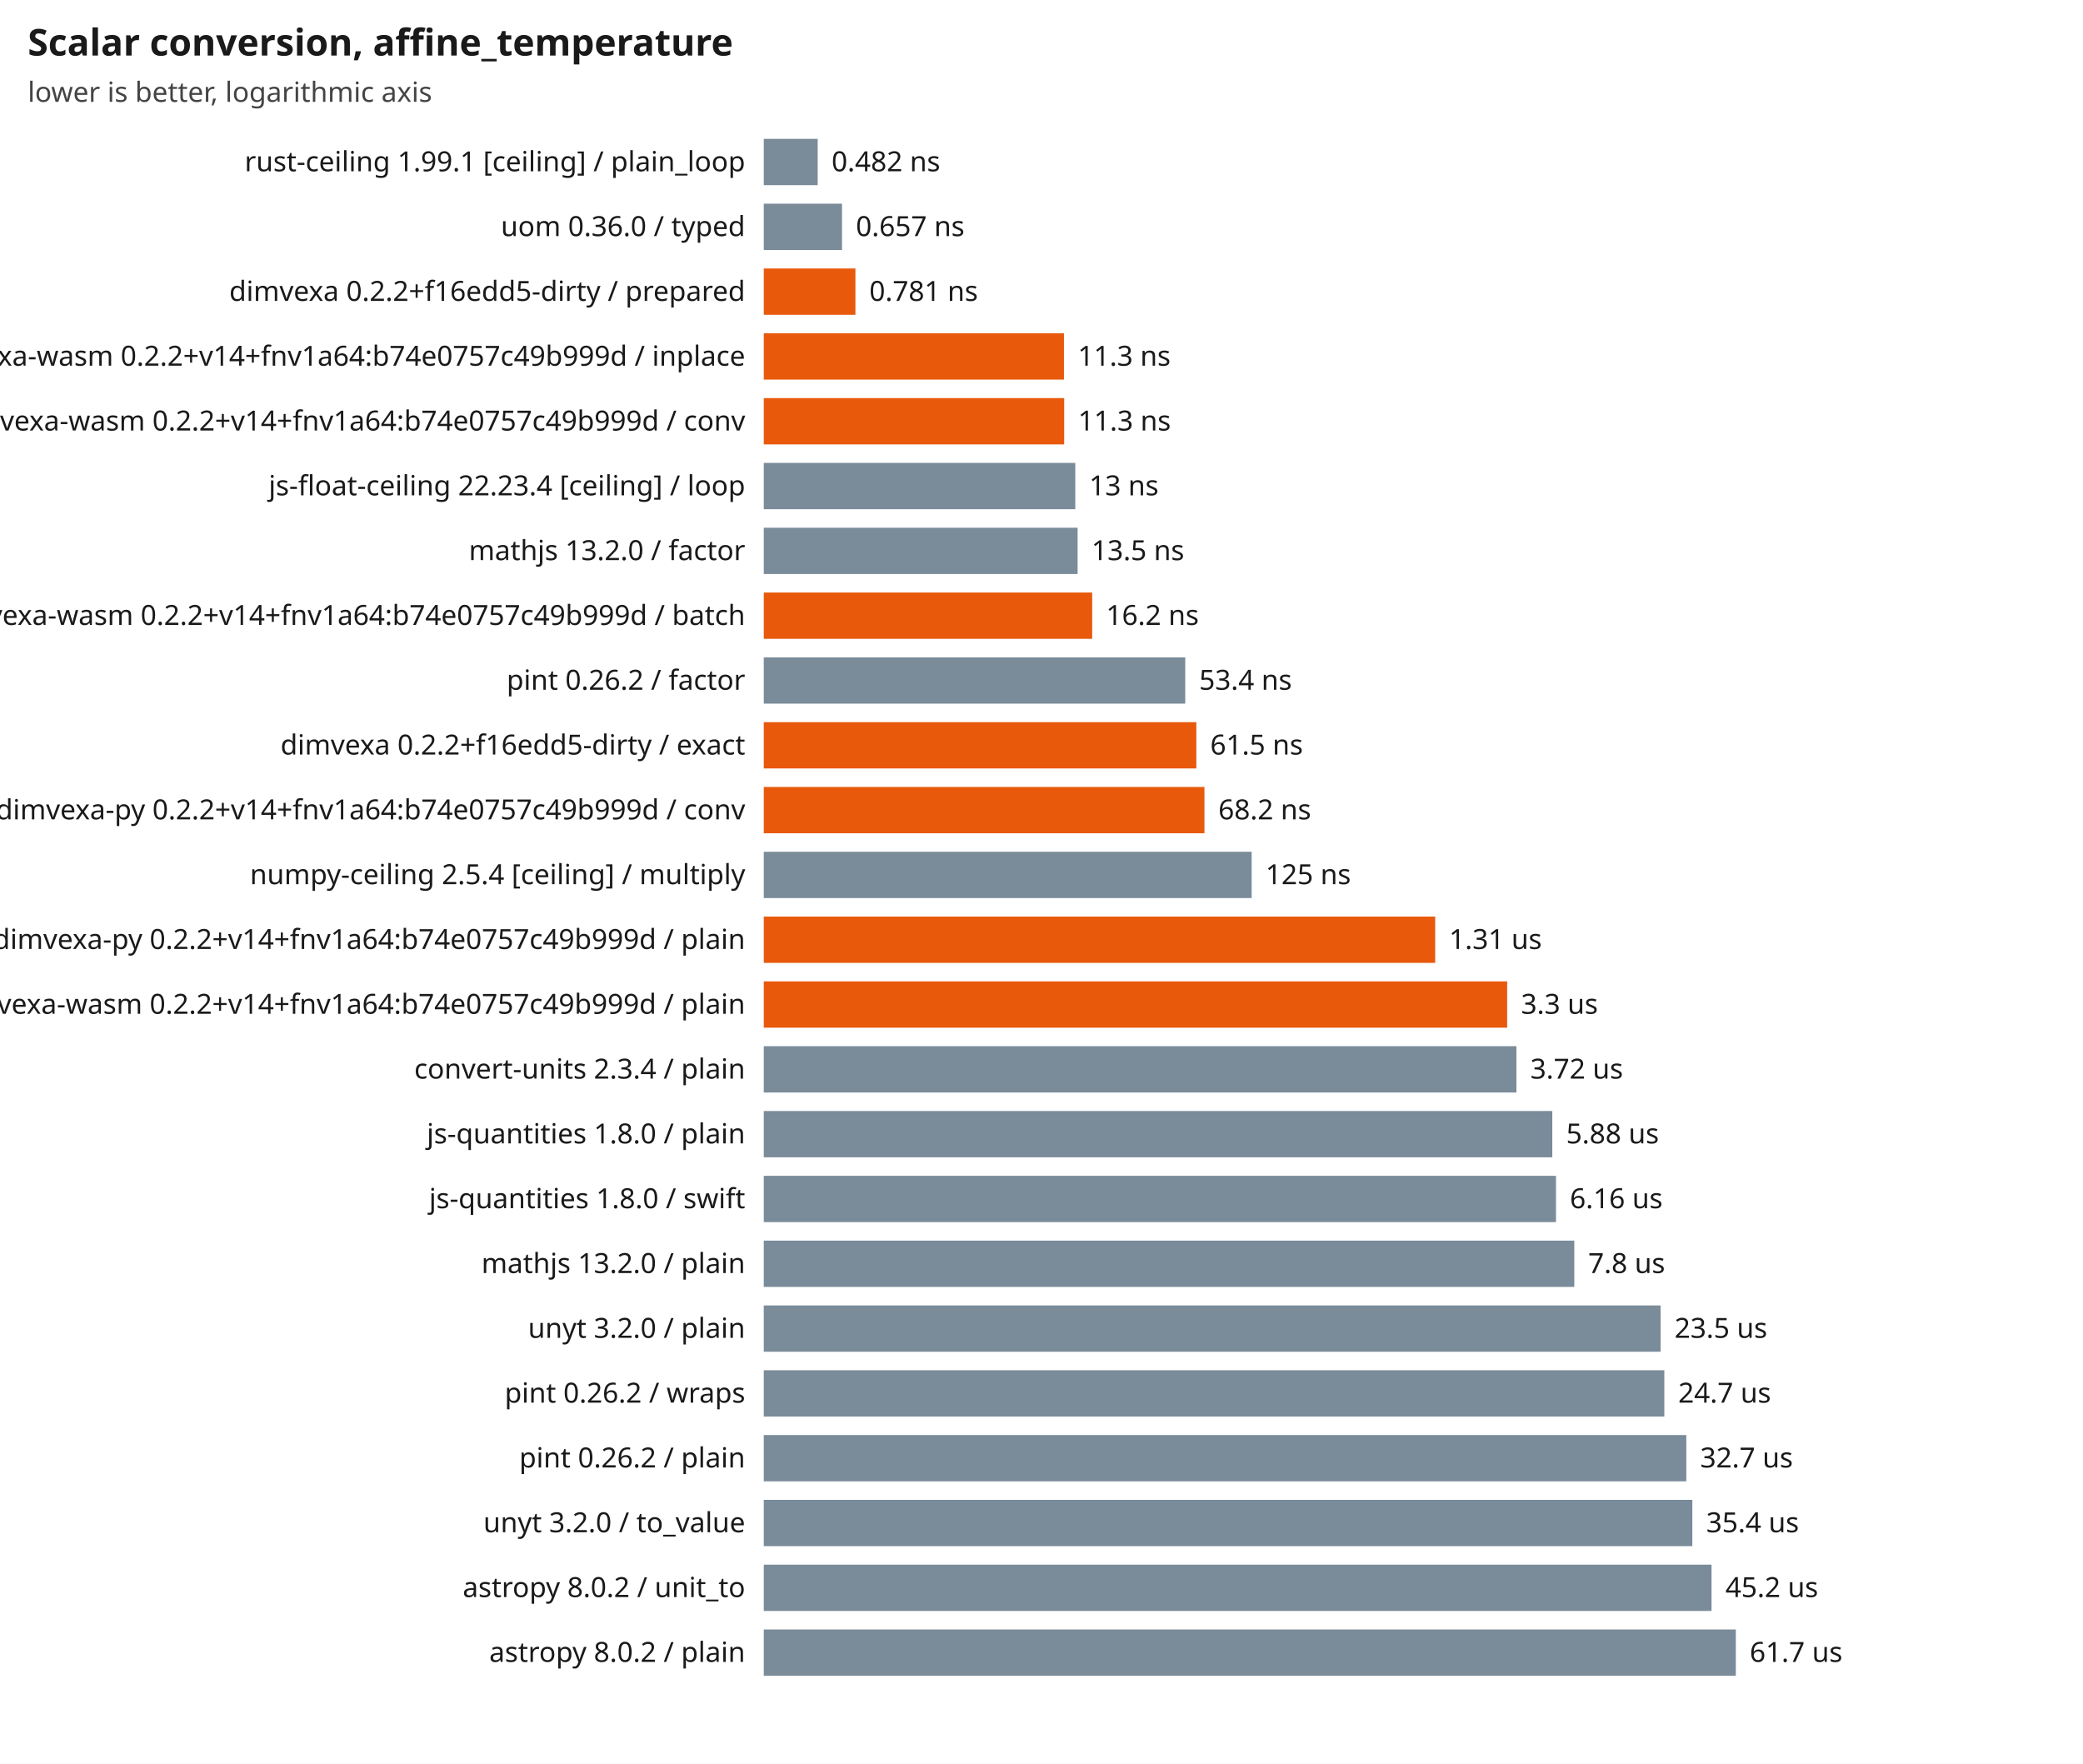
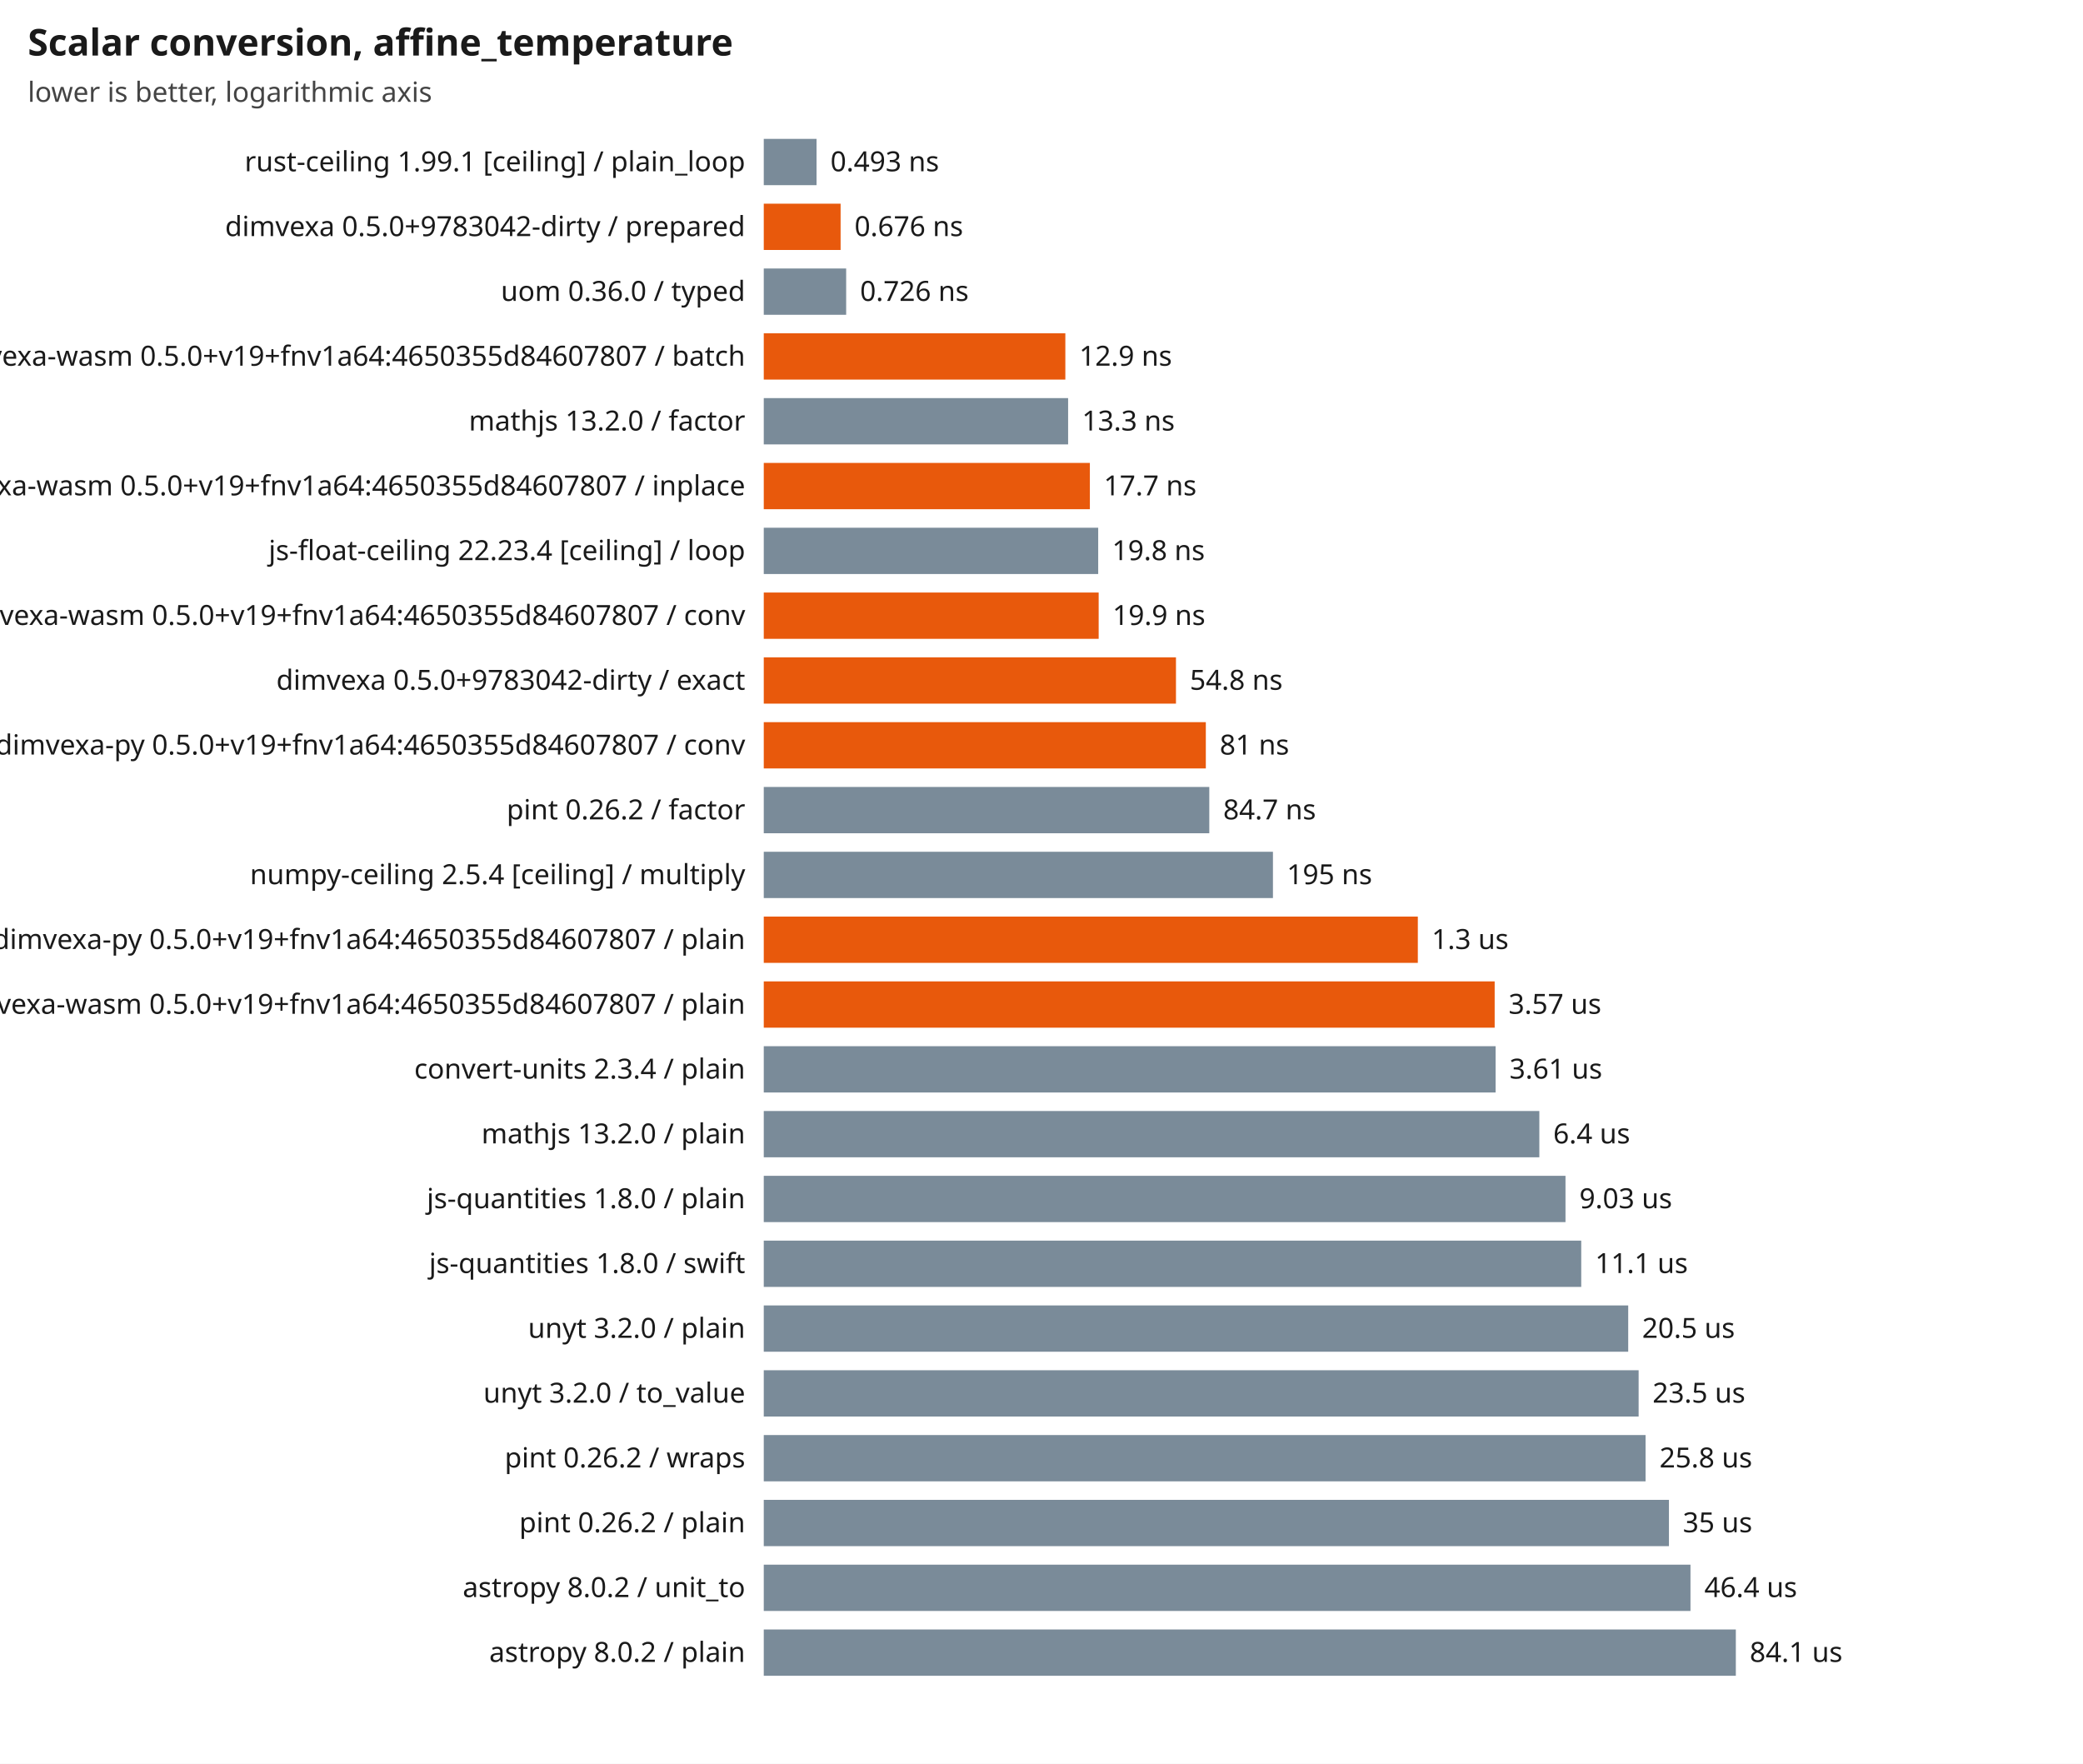
<svg xmlns="http://www.w3.org/2000/svg" width="900" height="762" viewBox="0 0 900 762" role="img" aria-label="Scalar conversion, affine_temperature">
  <rect width="900" height="762" fill="#ffffff" />
  <text x="12" y="24" font-family="sans-serif" font-size="16" font-weight="bold" fill="#1a1a1a">Scalar conversion, affine_temperature</text>
  <text x="12" y="44" font-family="sans-serif" font-size="12" fill="#444444">lower is better, logarithmic axis</text>
  <text x="322" y="74" text-anchor="end" font-family="sans-serif" font-size="12" fill="#1a1a1a">rust-ceiling 1.99.1 [ceiling] / plain_loop</text>
-   <rect x="330" y="60" width="23.3" height="20" fill="#7a8b99" />
-   <text x="359.3" y="74" font-family="sans-serif" font-size="12" fill="#1a1a1a">0.482 ns</text>
-   <text x="322" y="102" text-anchor="end" font-family="sans-serif" font-size="12" fill="#1a1a1a">uom 0.36.0 / typed</text>
-   <rect x="330" y="88" width="33.8" height="20" fill="#7a8b99" />
-   <text x="369.8" y="102" font-family="sans-serif" font-size="12" fill="#1a1a1a">0.657 ns</text>
-   <text x="322" y="130" text-anchor="end" font-family="sans-serif" font-size="12" fill="#1a1a1a">dimvexa 0.2.2+f16edd5-dirty / prepared</text>
-   <rect x="330" y="116" width="39.6" height="20" fill="#e8590c" />
-   <text x="375.6" y="130" font-family="sans-serif" font-size="12" fill="#1a1a1a">0.781 ns</text>
-   <text x="322" y="158" text-anchor="end" font-family="sans-serif" font-size="12" fill="#1a1a1a">dimvexa-wasm 0.2.2+v14+fnv1a64:b74e0757c49b999d / inplace</text>
-   <rect x="330" y="144" width="129.7" height="20" fill="#e8590c" />
-   <text x="465.7" y="158" font-family="sans-serif" font-size="12" fill="#1a1a1a">11.3 ns</text>
-   <text x="322" y="186" text-anchor="end" font-family="sans-serif" font-size="12" fill="#1a1a1a">dimvexa-wasm 0.2.2+v14+fnv1a64:b74e0757c49b999d / conv</text>
-   <rect x="330" y="172" width="129.8" height="20" fill="#e8590c" />
-   <text x="465.8" y="186" font-family="sans-serif" font-size="12" fill="#1a1a1a">11.3 ns</text>
-   <text x="322" y="214" text-anchor="end" font-family="sans-serif" font-size="12" fill="#1a1a1a">js-float-ceiling 22.23.4 [ceiling] / loop</text>
-   <rect x="330" y="200" width="134.6" height="20" fill="#7a8b99" />
-   <text x="470.6" y="214" font-family="sans-serif" font-size="12" fill="#1a1a1a">13 ns</text>
-   <text x="322" y="242" text-anchor="end" font-family="sans-serif" font-size="12" fill="#1a1a1a">mathjs 13.2.0 / factor</text>
-   <rect x="330" y="228" width="135.6" height="20" fill="#7a8b99" />
-   <text x="471.6" y="242" font-family="sans-serif" font-size="12" fill="#1a1a1a">13.5 ns</text>
-   <text x="322" y="270" text-anchor="end" font-family="sans-serif" font-size="12" fill="#1a1a1a">dimvexa-wasm 0.2.2+v14+fnv1a64:b74e0757c49b999d / batch</text>
-   <rect x="330" y="256" width="141.9" height="20" fill="#e8590c" />
-   <text x="477.9" y="270" font-family="sans-serif" font-size="12" fill="#1a1a1a">16.2 ns</text>
-   <text x="322" y="298" text-anchor="end" font-family="sans-serif" font-size="12" fill="#1a1a1a">pint 0.26.2 / factor</text>
-   <rect x="330" y="284" width="182.1" height="20" fill="#7a8b99" />
-   <text x="518.1" y="298" font-family="sans-serif" font-size="12" fill="#1a1a1a">53.4 ns</text>
-   <text x="322" y="326" text-anchor="end" font-family="sans-serif" font-size="12" fill="#1a1a1a">dimvexa 0.2.2+f16edd5-dirty / exact</text>
-   <rect x="330" y="312" width="186.9" height="20" fill="#e8590c" />
-   <text x="522.9" y="326" font-family="sans-serif" font-size="12" fill="#1a1a1a">61.5 ns</text>
-   <text x="322" y="354" text-anchor="end" font-family="sans-serif" font-size="12" fill="#1a1a1a">dimvexa-py 0.2.2+v14+fnv1a64:b74e0757c49b999d / conv</text>
-   <rect x="330" y="340" width="190.4" height="20" fill="#e8590c" />
-   <text x="526.4" y="354" font-family="sans-serif" font-size="12" fill="#1a1a1a">68.2 ns</text>
+   <rect x="330" y="60" width="22.8" height="20" fill="#7a8b99" />
+   <text x="358.8" y="74" font-family="sans-serif" font-size="12" fill="#1a1a1a">0.493 ns</text>
+   <text x="322" y="102" text-anchor="end" font-family="sans-serif" font-size="12" fill="#1a1a1a">dimvexa 0.5.0+9783042-dirty / prepared</text>
+   <rect x="330" y="88" width="33.2" height="20" fill="#e8590c" />
+   <text x="369.2" y="102" font-family="sans-serif" font-size="12" fill="#1a1a1a">0.676 ns</text>
+   <text x="322" y="130" text-anchor="end" font-family="sans-serif" font-size="12" fill="#1a1a1a">uom 0.36.0 / typed</text>
+   <rect x="330" y="116" width="35.6" height="20" fill="#7a8b99" />
+   <text x="371.6" y="130" font-family="sans-serif" font-size="12" fill="#1a1a1a">0.726 ns</text>
+   <text x="322" y="158" text-anchor="end" font-family="sans-serif" font-size="12" fill="#1a1a1a">dimvexa-wasm 0.5.0+v19+fnv1a64:4650355d84607807 / batch</text>
+   <rect x="330" y="144" width="130.3" height="20" fill="#e8590c" />
+   <text x="466.3" y="158" font-family="sans-serif" font-size="12" fill="#1a1a1a">12.9 ns</text>
+   <text x="322" y="186" text-anchor="end" font-family="sans-serif" font-size="12" fill="#1a1a1a">mathjs 13.2.0 / factor</text>
+   <rect x="330" y="172" width="131.5" height="20" fill="#7a8b99" />
+   <text x="467.5" y="186" font-family="sans-serif" font-size="12" fill="#1a1a1a">13.3 ns</text>
+   <text x="322" y="214" text-anchor="end" font-family="sans-serif" font-size="12" fill="#1a1a1a">dimvexa-wasm 0.5.0+v19+fnv1a64:4650355d84607807 / inplace</text>
+   <rect x="330" y="200" width="140.9" height="20" fill="#e8590c" />
+   <text x="476.9" y="214" font-family="sans-serif" font-size="12" fill="#1a1a1a">17.7 ns</text>
+   <text x="322" y="242" text-anchor="end" font-family="sans-serif" font-size="12" fill="#1a1a1a">js-float-ceiling 22.23.4 [ceiling] / loop</text>
+   <rect x="330" y="228" width="144.5" height="20" fill="#7a8b99" />
+   <text x="480.5" y="242" font-family="sans-serif" font-size="12" fill="#1a1a1a">19.8 ns</text>
+   <text x="322" y="270" text-anchor="end" font-family="sans-serif" font-size="12" fill="#1a1a1a">dimvexa-wasm 0.5.0+v19+fnv1a64:4650355d84607807 / conv</text>
+   <rect x="330" y="256" width="144.7" height="20" fill="#e8590c" />
+   <text x="480.7" y="270" font-family="sans-serif" font-size="12" fill="#1a1a1a">19.9 ns</text>
+   <text x="322" y="298" text-anchor="end" font-family="sans-serif" font-size="12" fill="#1a1a1a">dimvexa 0.5.0+9783042-dirty / exact</text>
+   <rect x="330" y="284" width="178.1" height="20" fill="#e8590c" />
+   <text x="514.1" y="298" font-family="sans-serif" font-size="12" fill="#1a1a1a">54.8 ns</text>
+   <text x="322" y="326" text-anchor="end" font-family="sans-serif" font-size="12" fill="#1a1a1a">dimvexa-py 0.5.0+v19+fnv1a64:4650355d84607807 / conv</text>
+   <rect x="330" y="312" width="191.0" height="20" fill="#e8590c" />
+   <text x="527.0" y="326" font-family="sans-serif" font-size="12" fill="#1a1a1a">81 ns</text>
+   <text x="322" y="354" text-anchor="end" font-family="sans-serif" font-size="12" fill="#1a1a1a">pint 0.26.2 / factor</text>
+   <rect x="330" y="340" width="192.5" height="20" fill="#7a8b99" />
+   <text x="528.5" y="354" font-family="sans-serif" font-size="12" fill="#1a1a1a">84.7 ns</text>
  <text x="322" y="382" text-anchor="end" font-family="sans-serif" font-size="12" fill="#1a1a1a">numpy-ceiling 2.5.4 [ceiling] / multiply</text>
-   <rect x="330" y="368" width="210.8" height="20" fill="#7a8b99" />
-   <text x="546.8" y="382" font-family="sans-serif" font-size="12" fill="#1a1a1a">125 ns</text>
-   <text x="322" y="410" text-anchor="end" font-family="sans-serif" font-size="12" fill="#1a1a1a">dimvexa-py 0.2.2+v14+fnv1a64:b74e0757c49b999d / plain</text>
-   <rect x="330" y="396" width="290.1" height="20" fill="#e8590c" />
-   <text x="626.1" y="410" font-family="sans-serif" font-size="12" fill="#1a1a1a">1.31 us</text>
-   <text x="322" y="438" text-anchor="end" font-family="sans-serif" font-size="12" fill="#1a1a1a">dimvexa-wasm 0.2.2+v14+fnv1a64:b74e0757c49b999d / plain</text>
-   <rect x="330" y="424" width="321.2" height="20" fill="#e8590c" />
-   <text x="657.2" y="438" font-family="sans-serif" font-size="12" fill="#1a1a1a">3.3 us</text>
+   <rect x="330" y="368" width="220.0" height="20" fill="#7a8b99" />
+   <text x="556.0" y="382" font-family="sans-serif" font-size="12" fill="#1a1a1a">195 ns</text>
+   <text x="322" y="410" text-anchor="end" font-family="sans-serif" font-size="12" fill="#1a1a1a">dimvexa-py 0.5.0+v19+fnv1a64:4650355d84607807 / plain</text>
+   <rect x="330" y="396" width="282.6" height="20" fill="#e8590c" />
+   <text x="618.6" y="410" font-family="sans-serif" font-size="12" fill="#1a1a1a">1.3 us</text>
+   <text x="322" y="438" text-anchor="end" font-family="sans-serif" font-size="12" fill="#1a1a1a">dimvexa-wasm 0.5.0+v19+fnv1a64:4650355d84607807 / plain</text>
+   <rect x="330" y="424" width="315.8" height="20" fill="#e8590c" />
+   <text x="651.8" y="438" font-family="sans-serif" font-size="12" fill="#1a1a1a">3.57 us</text>
  <text x="322" y="466" text-anchor="end" font-family="sans-serif" font-size="12" fill="#1a1a1a">convert-units 2.3.4 / plain</text>
-   <rect x="330" y="452" width="325.2" height="20" fill="#7a8b99" />
-   <text x="661.2" y="466" font-family="sans-serif" font-size="12" fill="#1a1a1a">3.72 us</text>
-   <text x="322" y="494" text-anchor="end" font-family="sans-serif" font-size="12" fill="#1a1a1a">js-quantities 1.8.0 / plain</text>
-   <rect x="330" y="480" width="340.7" height="20" fill="#7a8b99" />
-   <text x="676.7" y="494" font-family="sans-serif" font-size="12" fill="#1a1a1a">5.88 us</text>
-   <text x="322" y="522" text-anchor="end" font-family="sans-serif" font-size="12" fill="#1a1a1a">js-quantities 1.8.0 / swift</text>
-   <rect x="330" y="508" width="342.3" height="20" fill="#7a8b99" />
-   <text x="678.3" y="522" font-family="sans-serif" font-size="12" fill="#1a1a1a">6.16 us</text>
-   <text x="322" y="550" text-anchor="end" font-family="sans-serif" font-size="12" fill="#1a1a1a">mathjs 13.2.0 / plain</text>
-   <rect x="330" y="536" width="350.2" height="20" fill="#7a8b99" />
-   <text x="686.2" y="550" font-family="sans-serif" font-size="12" fill="#1a1a1a">7.8 us</text>
+   <rect x="330" y="452" width="316.2" height="20" fill="#7a8b99" />
+   <text x="652.2" y="466" font-family="sans-serif" font-size="12" fill="#1a1a1a">3.61 us</text>
+   <text x="322" y="494" text-anchor="end" font-family="sans-serif" font-size="12" fill="#1a1a1a">mathjs 13.2.0 / plain</text>
+   <rect x="330" y="480" width="335.1" height="20" fill="#7a8b99" />
+   <text x="671.1" y="494" font-family="sans-serif" font-size="12" fill="#1a1a1a">6.4 us</text>
+   <text x="322" y="522" text-anchor="end" font-family="sans-serif" font-size="12" fill="#1a1a1a">js-quantities 1.8.0 / plain</text>
+   <rect x="330" y="508" width="346.4" height="20" fill="#7a8b99" />
+   <text x="682.4" y="522" font-family="sans-serif" font-size="12" fill="#1a1a1a">9.03 us</text>
+   <text x="322" y="550" text-anchor="end" font-family="sans-serif" font-size="12" fill="#1a1a1a">js-quantities 1.8.0 / swift</text>
+   <rect x="330" y="536" width="353.2" height="20" fill="#7a8b99" />
+   <text x="689.2" y="550" font-family="sans-serif" font-size="12" fill="#1a1a1a">11.1 us</text>
  <text x="322" y="578" text-anchor="end" font-family="sans-serif" font-size="12" fill="#1a1a1a">unyt 3.2.0 / plain</text>
-   <rect x="330" y="564" width="387.5" height="20" fill="#7a8b99" />
-   <text x="723.5" y="578" font-family="sans-serif" font-size="12" fill="#1a1a1a">23.5 us</text>
-   <text x="322" y="606" text-anchor="end" font-family="sans-serif" font-size="12" fill="#1a1a1a">pint 0.26.2 / wraps</text>
-   <rect x="330" y="592" width="389.1" height="20" fill="#7a8b99" />
-   <text x="725.1" y="606" font-family="sans-serif" font-size="12" fill="#1a1a1a">24.7 us</text>
-   <text x="322" y="634" text-anchor="end" font-family="sans-serif" font-size="12" fill="#1a1a1a">pint 0.26.2 / plain</text>
-   <rect x="330" y="620" width="398.6" height="20" fill="#7a8b99" />
-   <text x="734.6" y="634" font-family="sans-serif" font-size="12" fill="#1a1a1a">32.7 us</text>
-   <text x="322" y="662" text-anchor="end" font-family="sans-serif" font-size="12" fill="#1a1a1a">unyt 3.2.0 / to_value</text>
-   <rect x="330" y="648" width="401.2" height="20" fill="#7a8b99" />
-   <text x="737.2" y="662" font-family="sans-serif" font-size="12" fill="#1a1a1a">35.4 us</text>
+   <rect x="330" y="564" width="373.5" height="20" fill="#7a8b99" />
+   <text x="709.5" y="578" font-family="sans-serif" font-size="12" fill="#1a1a1a">20.5 us</text>
+   <text x="322" y="606" text-anchor="end" font-family="sans-serif" font-size="12" fill="#1a1a1a">unyt 3.2.0 / to_value</text>
+   <rect x="330" y="592" width="378.0" height="20" fill="#7a8b99" />
+   <text x="714.0" y="606" font-family="sans-serif" font-size="12" fill="#1a1a1a">23.5 us</text>
+   <text x="322" y="634" text-anchor="end" font-family="sans-serif" font-size="12" fill="#1a1a1a">pint 0.26.2 / wraps</text>
+   <rect x="330" y="620" width="381.0" height="20" fill="#7a8b99" />
+   <text x="717.0" y="634" font-family="sans-serif" font-size="12" fill="#1a1a1a">25.8 us</text>
+   <text x="322" y="662" text-anchor="end" font-family="sans-serif" font-size="12" fill="#1a1a1a">pint 0.26.2 / plain</text>
+   <rect x="330" y="648" width="391.1" height="20" fill="#7a8b99" />
+   <text x="727.1" y="662" font-family="sans-serif" font-size="12" fill="#1a1a1a">35 us</text>
  <text x="322" y="690" text-anchor="end" font-family="sans-serif" font-size="12" fill="#1a1a1a">astropy 8.0.2 / unit_to</text>
-   <rect x="330" y="676" width="409.5" height="20" fill="#7a8b99" />
-   <text x="745.5" y="690" font-family="sans-serif" font-size="12" fill="#1a1a1a">45.2 us</text>
+   <rect x="330" y="676" width="400.4" height="20" fill="#7a8b99" />
+   <text x="736.4" y="690" font-family="sans-serif" font-size="12" fill="#1a1a1a">46.4 us</text>
  <text x="322" y="718" text-anchor="end" font-family="sans-serif" font-size="12" fill="#1a1a1a">astropy 8.0.2 / plain</text>
  <rect x="330" y="704" width="420.0" height="20" fill="#7a8b99" />
-   <text x="756.0" y="718" font-family="sans-serif" font-size="12" fill="#1a1a1a">61.7 us</text>
+   <text x="756.0" y="718" font-family="sans-serif" font-size="12" fill="#1a1a1a">84.1 us</text>
</svg>
